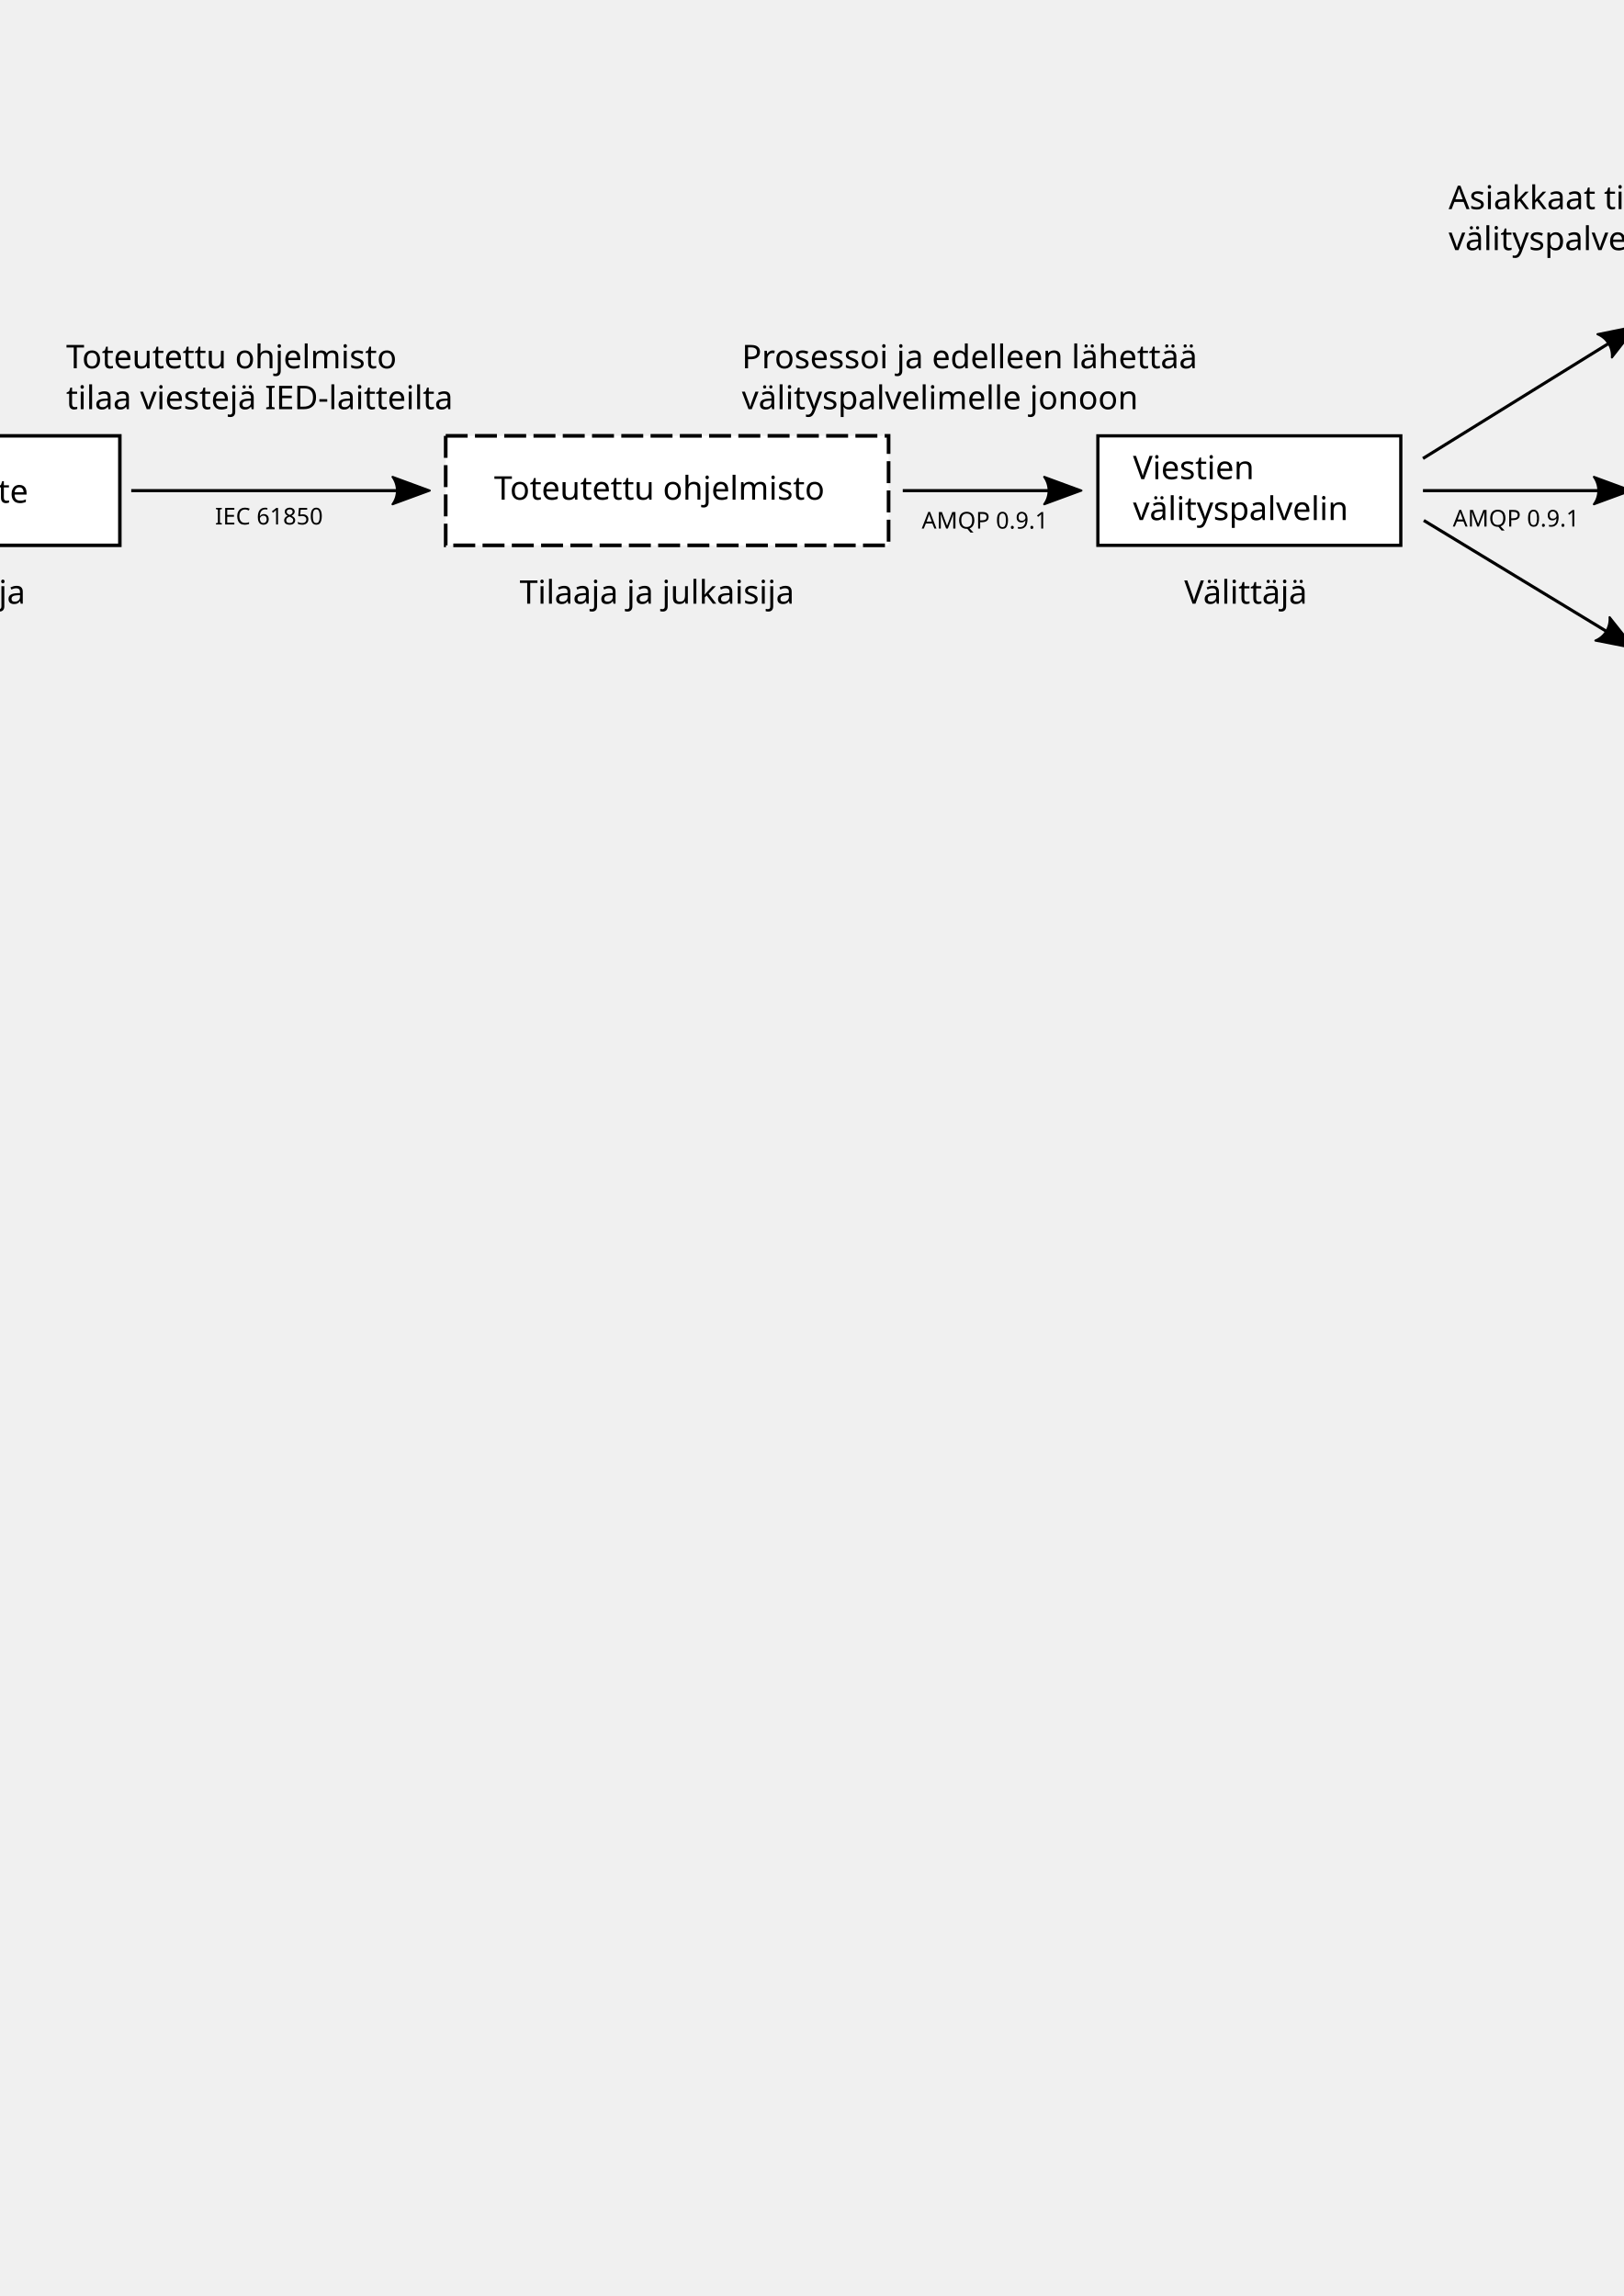
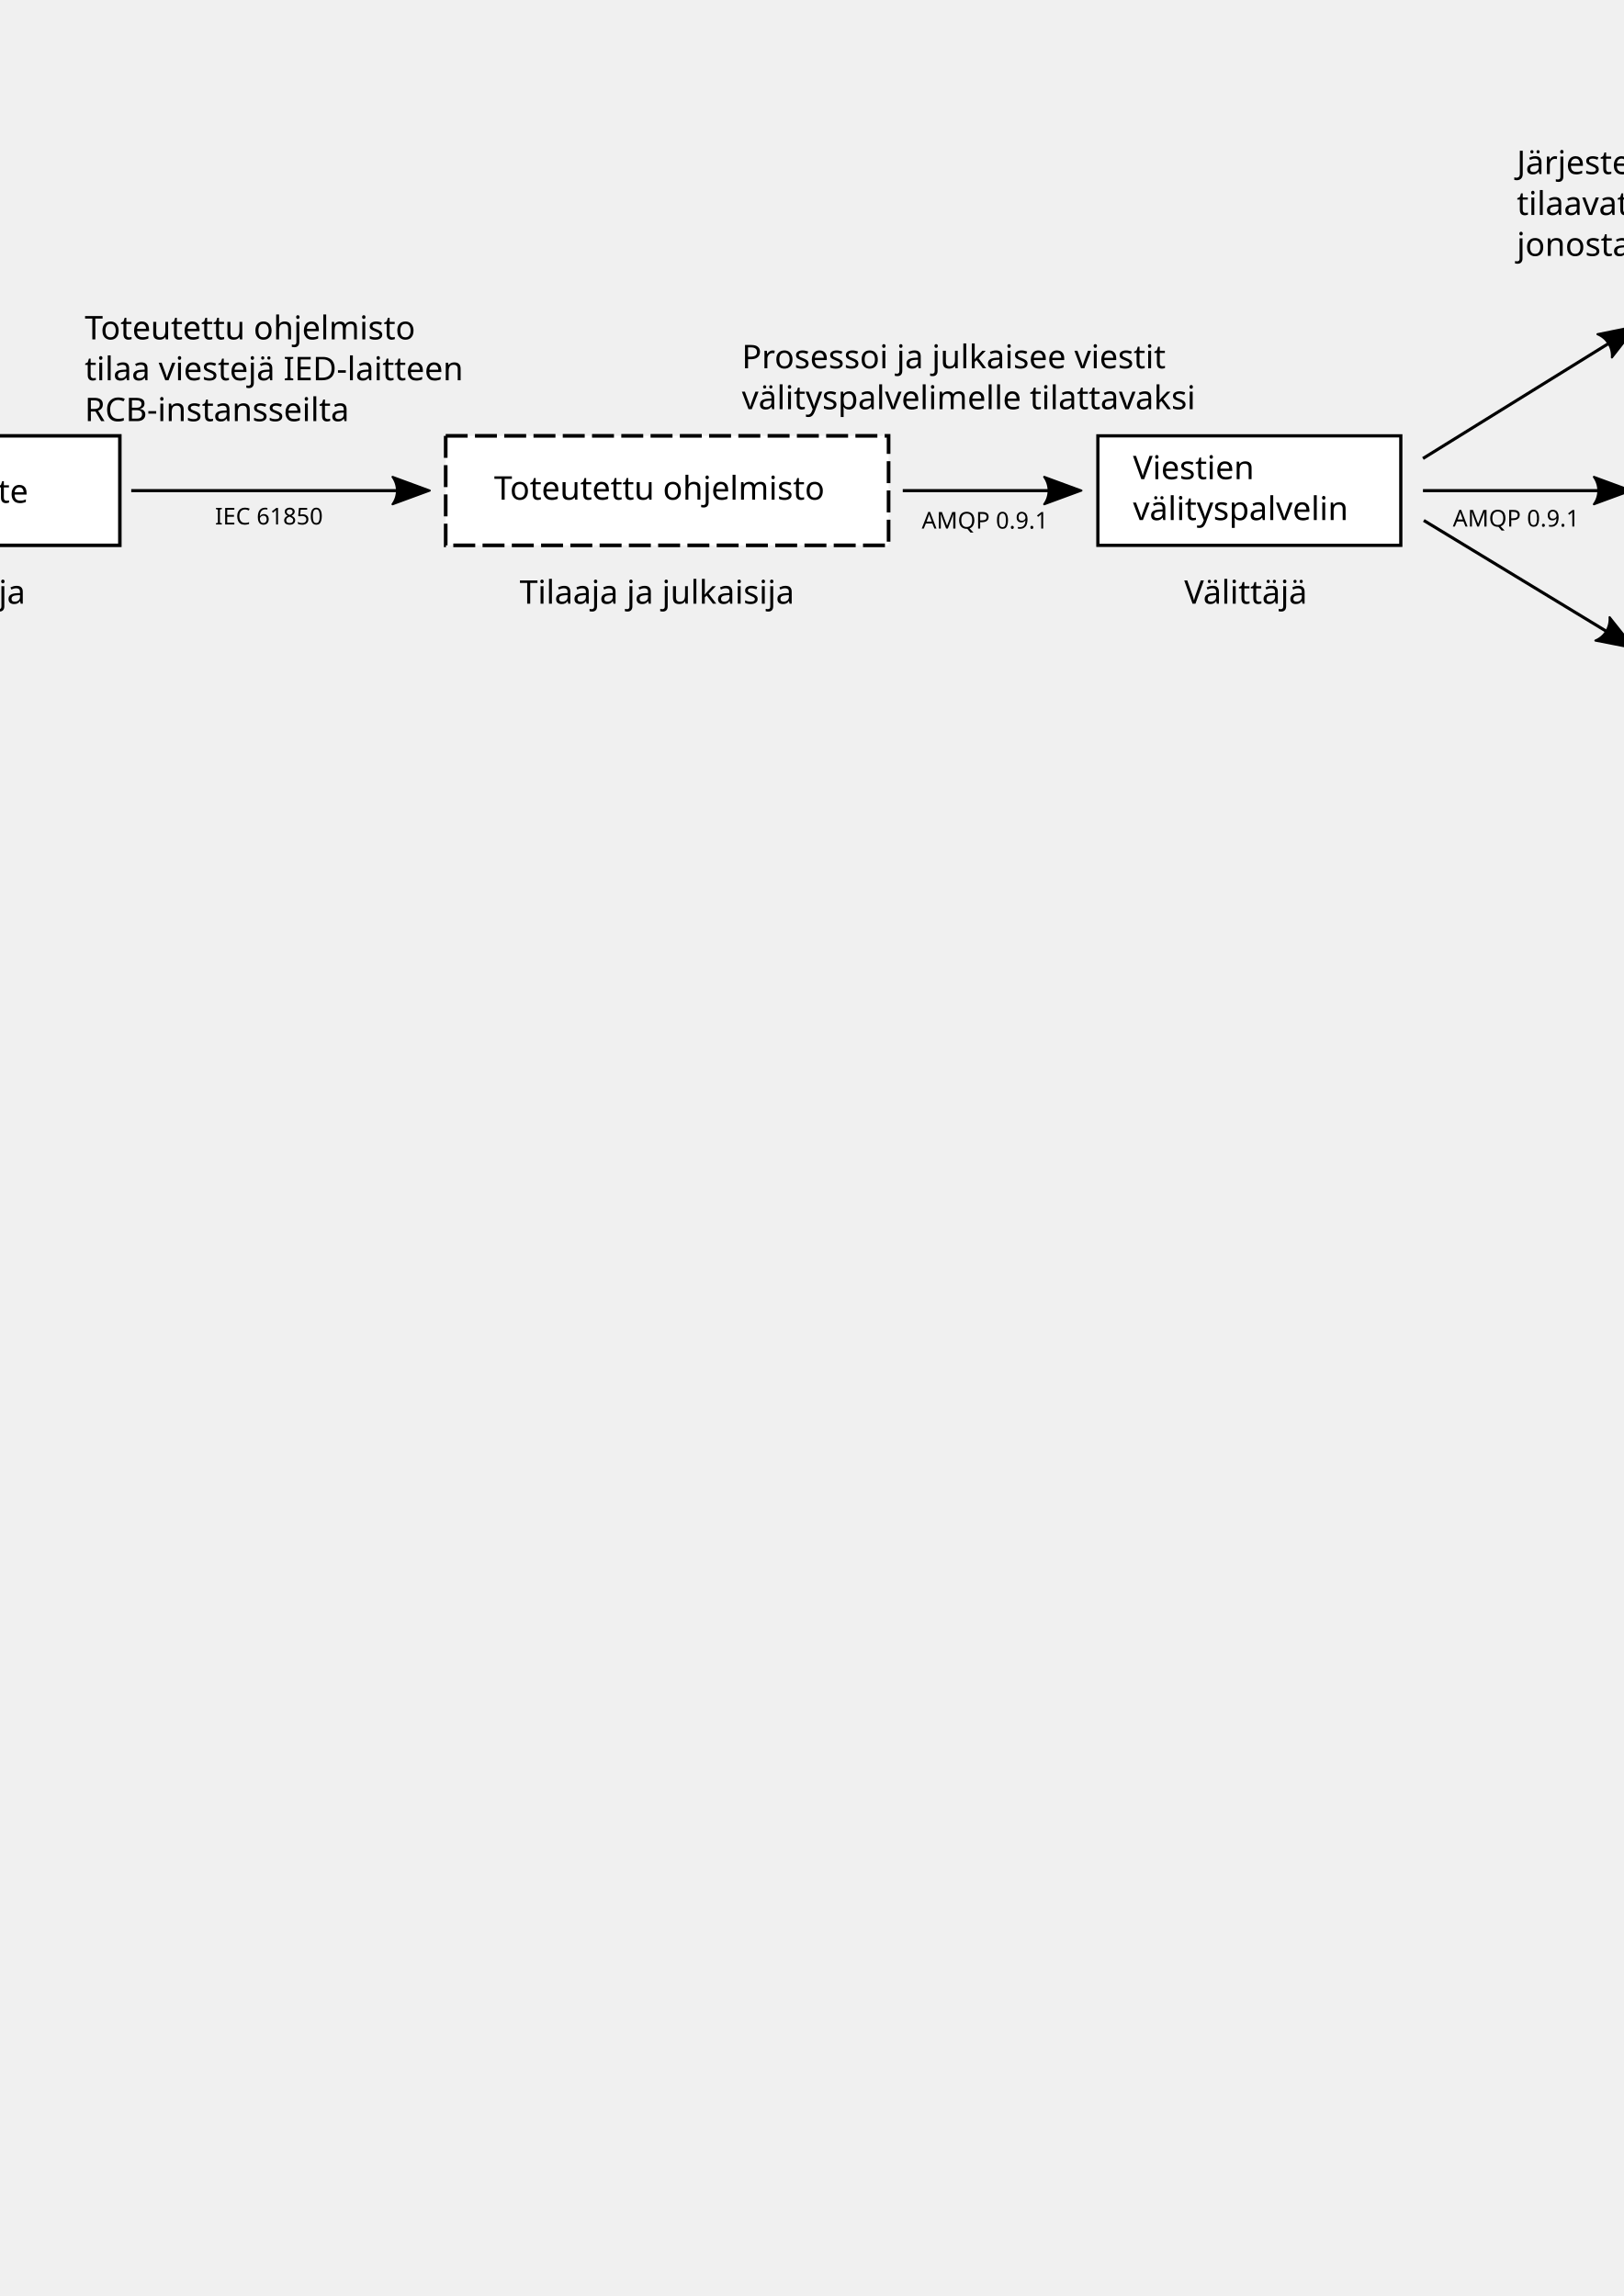
<svg xmlns="http://www.w3.org/2000/svg" width="210mm" height="297mm" viewBox="0 0 210 297" version="1.1" id="svg8">
  <defs id="defs2">
    <marker style="overflow:visible;" id="marker4064" refX="0.0" refY="0.0" orient="auto">
      <path transform="scale(1.1) rotate(180) translate(1,0)" d="M 8.719,4.034 L -2.207,0.016 L 8.719,-4.002 C 6.973,-1.63 6.983,1.616 8.719,4.034 z " style="fill-rule:evenodd;stroke-width:0.625;stroke-linejoin:round;stroke:#000000;stroke-opacity:1;fill:#000000;fill-opacity:1" id="path4062" />
    </marker>
    <marker orient="auto" refY="0.0" refX="0.0" id="marker3662" style="overflow:visible;">
      <path id="path3660" style="fill-rule:evenodd;stroke-width:0.625;stroke-linejoin:round;stroke:#000000;stroke-opacity:1;fill:#000000;fill-opacity:1" d="M 8.719,4.034 L -2.207,0.016 L 8.719,-4.002 C 6.973,-1.63 6.983,1.616 8.719,4.034 z " transform="scale(1.1) rotate(180) translate(1,0)" />
    </marker>
    <marker style="overflow:visible;" id="marker3051" refX="0.0" refY="0.0" orient="auto">
      <path transform="scale(1.1) rotate(180) translate(1,0)" d="M 8.719,4.034 L -2.207,0.016 L 8.719,-4.002 C 6.973,-1.63 6.983,1.616 8.719,4.034 z " style="fill-rule:evenodd;stroke-width:0.625;stroke-linejoin:round;stroke:#000000;stroke-opacity:1;fill:#000000;fill-opacity:1" id="path3049" />
    </marker>
    <marker style="overflow:visible;" id="marker2359" refX="0.0" refY="0.0" orient="auto">
      <path transform="scale(1.1) rotate(180) translate(1,0)" d="M 8.719,4.034 L -2.207,0.016 L 8.719,-4.002 C 6.973,-1.63 6.983,1.616 8.719,4.034 z " style="fill-rule:evenodd;stroke-width:0.625;stroke-linejoin:round;stroke:#000000;stroke-opacity:1;fill:#000000;fill-opacity:1" id="path2357" />
    </marker>
    <marker style="overflow:visible;" id="marker1793" refX="0.0" refY="0.0" orient="auto">
      <path transform="scale(1.1) rotate(180) translate(1,0)" d="M 8.719,4.034 L -2.207,0.016 L 8.719,-4.002 C 6.973,-1.63 6.983,1.616 8.719,4.034 z " style="fill-rule:evenodd;stroke-width:0.625;stroke-linejoin:round;stroke:#000000;stroke-opacity:1;fill:#000000;fill-opacity:1" id="path1791" />
    </marker>
    <marker style="overflow:visible;" id="marker1771" refX="0.0" refY="0.0" orient="auto">
      <path transform="scale(1.1) rotate(180) translate(1,0)" d="M 8.719,4.034 L -2.207,0.016 L 8.719,-4.002 C 6.973,-1.63 6.983,1.616 8.719,4.034 z " style="fill-rule:evenodd;stroke-width:0.625;stroke-linejoin:round;stroke:#000000;stroke-opacity:1;fill:#000000;fill-opacity:1" id="path1769" />
    </marker>
    <marker orient="auto" refY="0.0" refX="0.0" id="Arrow2Lend" style="overflow:visible;">
      <path id="path1508" style="fill-rule:evenodd;stroke-width:0.625;stroke-linejoin:round;stroke:#000000;stroke-opacity:1;fill:#000000;fill-opacity:1" d="M 8.719,4.034 L -2.207,0.016 L 8.719,-4.002 C 6.973,-1.63 6.983,1.616 8.719,4.034 z " transform="scale(1.1) rotate(180) translate(1,0)" />
    </marker>
  </defs>
  <g id="layer1">
    <rect style="opacity:1;fill:#ffffff;fill-opacity:1;fill-rule:evenodd;stroke:#000000;stroke-width:0.473;stroke-linecap:butt;stroke-linejoin:miter;stroke-miterlimit:4;stroke-dasharray:2.839,0.946;stroke-dashoffset:0;stroke-opacity:1;paint-order:normal" id="rect1421" width="57.28" height="14.165" x="57.644" y="56.378" />
    <text xml:space="preserve" style="font-style:normal;font-weight:normal;font-size:4.233px;line-height:1.25;font-family:sans-serif;letter-spacing:0px;word-spacing:0px;fill:#000000;fill-opacity:1;stroke:none;stroke-width:0.265" x="63.894" y="64.629" id="text1393">
      <tspan x="63.894" y="64.629" style="stroke-width:0.265" id="tspan1395">Toteutettu ohjelmisto</tspan>
    </text>
    <g id="g1437" transform="translate(9.951519)">
      <g id="g1430">
        <rect style="opacity:1;fill:#ffffff;fill-opacity:1;fill-rule:evenodd;stroke:#000000;stroke-width:0.417;stroke-linecap:butt;stroke-linejoin:miter;stroke-miterlimit:4;stroke-dasharray:none;stroke-dashoffset:0;stroke-opacity:1;paint-order:normal" id="rect1417" width="39.18" height="14.165" x="132.04" y="56.378" />
      </g>
      <text id="text1401" y="61.983" x="136.582" style="font-style:normal;font-weight:normal;font-size:4.233px;line-height:1.25;font-family:sans-serif;letter-spacing:0px;word-spacing:0px;fill:#000000;fill-opacity:1;stroke:none;stroke-width:0.265" xml:space="preserve">
        <tspan style="stroke-width:0.265" y="61.983" x="136.582" id="tspan1399">Viestien</tspan>
        <tspan id="tspan1403" style="stroke-width:0.265" y="67.274" x="136.582">välityspalvelin</tspan>
      </text>
    </g>
    <g id="g1453">
      <rect y="56.378" x="-23.52" height="14.165" width="39.021" id="rect1415" style="opacity:1;fill:#ffffff;fill-opacity:1;fill-rule:evenodd;stroke:#000000;stroke-width:0.45;stroke-linecap:butt;stroke-linejoin:miter;stroke-miterlimit:4;stroke-dasharray:none;stroke-dashoffset:0;stroke-opacity:1;paint-order:normal" />
      <text id="text1407" y="65.039" x="-13.067" style="font-style:normal;font-weight:normal;font-size:4.233px;line-height:1.25;font-family:sans-serif;letter-spacing:0px;word-spacing:0px;fill:#000000;fill-opacity:1;stroke:none;stroke-width:0.265" xml:space="preserve">
        <tspan style="stroke-width:0.265" y="65.039" x="-13.067" id="tspan1405">IED-laite</tspan>
      </text>
    </g>
    <rect style="opacity:1;fill:#ffffff;fill-opacity:1;fill-rule:evenodd;stroke:#000000;stroke-width:0.415;stroke-linecap:butt;stroke-linejoin:miter;stroke-miterlimit:4;stroke-dasharray:none;stroke-dashoffset:0;stroke-opacity:1;paint-order:normal" id="rect1423" width="42.37" height="13.771" x="212.8" y="56.575" />
-     <text xml:space="preserve" style="font-style:normal;font-weight:normal;font-size:4.233px;line-height:1.25;font-family:sans-serif;letter-spacing:0px;word-spacing:0px;fill:#000000;fill-opacity:1;stroke:none;stroke-width:0.265" x="215.101" y="64.629" id="text1411">
-       <tspan x="215.101" y="64.629" style="stroke-width:0.265" id="tspan1413">Tilaava ohjelmisto</tspan>
+     <text xml:space="preserve" style="font-style:normal;font-weight:normal;font-size:4.233px;line-height:1.25;font-family:sans-serif;letter-spacing:0px;word-spacing:0px;fill:#000000;fill-opacity:1;stroke:none;stroke-width:0.265" x="220.456" y="64.629" id="text1411">
+       <tspan x="220.456" y="64.629" style="stroke-width:0.265" id="tspan1413">Komponentti</tspan>
    </text>
    <path style="fill:none;stroke:#000000;stroke-width:0.4;stroke-linecap:butt;stroke-linejoin:miter;stroke-opacity:1;marker-end:url(#Arrow2Lend);stroke-miterlimit:4;stroke-dasharray:none" d="M 16.972,63.465 H 55.048" id="path1485" />
-     <text xml:space="preserve" style="font-style:normal;font-weight:normal;font-size:4.233px;line-height:1.25;font-family:sans-serif;letter-spacing:0px;word-spacing:0px;fill:#000000;fill-opacity:1;stroke:none;stroke-width:0.265" x="8.553" y="47.638" id="text2343">
-       <tspan id="tspan2341" x="8.553" y="47.638" style="stroke-width:0.265">Toteutettu ohjelmisto</tspan>
-       <tspan x="8.553" y="52.929" style="stroke-width:0.265" id="tspan2345">tilaa viestejä IED-laitteilta</tspan>
+     <text xml:space="preserve" style="font-style:normal;font-weight:normal;font-size:4.233px;line-height:1.25;font-family:sans-serif;letter-spacing:0px;word-spacing:0px;fill:#000000;fill-opacity:1;stroke:none;stroke-width:0.265" x="10.958" y="43.896" id="text2343">
+       <tspan id="tspan2341" x="10.958" y="43.896" style="stroke-width:0.265">Toteutettu ohjelmisto</tspan>
+       <tspan x="10.958" y="49.187" style="stroke-width:0.265" id="tspan2345">tilaa viestejä IED-laitteen</tspan>
+       <tspan x="10.958" y="54.479" style="stroke-width:0.265" id="tspan924">RCB-instansseilta</tspan>
    </text>
    <path id="path2355" d="m 116.757,63.465 h 22.573" style="fill:none;stroke:#000000;stroke-width:0.4;stroke-linecap:butt;stroke-linejoin:miter;stroke-opacity:1;marker-end:url(#marker2359);stroke-miterlimit:4;stroke-dasharray:none" />
    <text xml:space="preserve" style="font-style:normal;font-weight:normal;font-size:4.233px;line-height:1.25;font-family:sans-serif;letter-spacing:0px;word-spacing:0px;fill:#000000;fill-opacity:1;stroke:none;stroke-width:0.265" x="95.95" y="47.638" id="text3011">
-       <tspan id="tspan3009" x="95.95" y="47.638" style="stroke-width:0.265">Prosessoi ja edelleen lähettää</tspan>
-       <tspan x="95.95" y="52.929" style="stroke-width:0.265" id="tspan3013">välityspalvelimelle jonoon</tspan>
+       <tspan id="tspan3009" x="95.95" y="47.638" style="stroke-width:0.265">Prosessoi ja julkaisee viestit</tspan>
+       <tspan x="95.95" y="52.929" style="stroke-width:0.265" id="tspan3013">välityspalvelimelle tilattavaksi</tspan>
    </text>
    <rect y="35.975" x="212.8" height="13.771" width="42.37" id="rect3015" style="opacity:1;fill:#ffffff;fill-opacity:1;fill-rule:evenodd;stroke:#000000;stroke-width:0.415;stroke-linecap:butt;stroke-linejoin:miter;stroke-miterlimit:4;stroke-dasharray:none;stroke-dashoffset:0;stroke-opacity:1;paint-order:normal" />
-     <text id="text3021" y="44.029" x="215.101" style="font-style:normal;font-weight:normal;font-size:4.233px;line-height:1.25;font-family:sans-serif;letter-spacing:0px;word-spacing:0px;fill:#000000;fill-opacity:1;stroke:none;stroke-width:0.265" xml:space="preserve">
-       <tspan id="tspan4740" style="stroke-width:0.265" y="44.029" x="215.101">Tilaava ohjelmisto</tspan>
+     <text id="text3021" y="44.029" x="220.456" style="font-style:normal;font-weight:normal;font-size:4.233px;line-height:1.25;font-family:sans-serif;letter-spacing:0px;word-spacing:0px;fill:#000000;fill-opacity:1;stroke:none;stroke-width:0.265" xml:space="preserve">
+       <tspan id="tspan4740" style="stroke-width:0.265" y="44.029" x="220.456">Komponentti</tspan>
    </text>
    <rect y="76.23" x="212.8" height="13.771" width="42.37" id="rect3025" style="opacity:1;fill:#ffffff;fill-opacity:1;fill-rule:evenodd;stroke:#000000;stroke-width:0.415;stroke-linecap:butt;stroke-linejoin:miter;stroke-miterlimit:4;stroke-dasharray:none;stroke-dashoffset:0;stroke-opacity:1;paint-order:normal" />
-     <text id="text3031" y="84.283" x="215.101" style="font-style:normal;font-weight:normal;font-size:4.233px;line-height:1.25;font-family:sans-serif;letter-spacing:0px;word-spacing:0px;fill:#000000;fill-opacity:1;stroke:none;stroke-width:0.265" xml:space="preserve">
-       <tspan id="tspan3029" style="stroke-width:0.265" y="84.283" x="215.101">Tilaava ohjelmisto</tspan>
+     <text id="text3031" y="84.283" x="220.456" style="font-style:normal;font-weight:normal;font-size:4.233px;line-height:1.25;font-family:sans-serif;letter-spacing:0px;word-spacing:0px;fill:#000000;fill-opacity:1;stroke:none;stroke-width:0.265" xml:space="preserve">
+       <tspan id="tspan3029" style="stroke-width:0.265" y="84.283" x="220.456">Komponentti</tspan>
    </text>
    <path id="path3047" d="m 184.037,63.465 h 26.389" style="fill:none;stroke:#000000;stroke-width:0.4;stroke-linecap:butt;stroke-linejoin:miter;stroke-miterlimit:4;stroke-dasharray:none;stroke-opacity:1;marker-end:url(#marker3051)" />
    <path style="fill:none;stroke:#000000;stroke-width:0.4;stroke-linecap:butt;stroke-linejoin:miter;stroke-miterlimit:4;stroke-dasharray:none;stroke-opacity:1;marker-end:url(#marker3662)" d="m 184.037,59.308 27.145,-16.82" id="path3658" />
    <path id="path4060" d="m 184.144,67.322 26.767,16.253" style="fill:none;stroke:#000000;stroke-width:0.4;stroke-linecap:butt;stroke-linejoin:miter;stroke-miterlimit:4;stroke-dasharray:none;stroke-opacity:1;marker-end:url(#marker4064)" />
-     <text xml:space="preserve" style="font-style:normal;font-weight:normal;font-size:4.233px;line-height:1.25;font-family:sans-serif;letter-spacing:0px;word-spacing:0px;fill:#000000;fill-opacity:1;stroke:none;stroke-width:0.265" x="187.356" y="27.058" id="text4734">
-       <tspan id="tspan4732" x="187.356" y="27.058" style="stroke-width:0.265">Asiakkaat tilaavat viestejä</tspan>
-       <tspan x="187.356" y="32.349" style="stroke-width:0.265" id="tspan4736">välityspalvelimen jonosta</tspan>
+     <text xml:space="preserve" style="font-style:normal;font-weight:normal;font-size:4.233px;line-height:1.25;font-family:sans-serif;letter-spacing:0px;word-spacing:0px;fill:#000000;fill-opacity:1;stroke:none;stroke-width:0.265" x="196.176" y="22.514" id="text4734">
+       <tspan id="tspan4732" x="196.176" y="22.514" style="stroke-width:0.265">Järjestelmän muut komponentit</tspan>
+       <tspan x="196.176" y="27.806" style="stroke-width:0.265" id="tspan4736">tilaavat viestejä välityspalvelimen</tspan>
+       <tspan x="196.176" y="33.098" style="stroke-width:0.265" id="tspan922">jonosta</tspan>
    </text>
    <text xml:space="preserve" style="font-style:normal;font-weight:normal;font-size:4.233px;line-height:1.25;font-family:sans-serif;letter-spacing:0px;word-spacing:0px;fill:#000000;fill-opacity:1;stroke:none;stroke-width:0.265" x="-13.885" y="78.091" id="text4774">
      <tspan id="tspan4772" x="-13.885" y="78.091" style="stroke-width:0.265">Julkaisija</tspan>
    </text>
    <text xml:space="preserve" style="font-style:normal;font-weight:normal;font-size:4.233px;line-height:1.25;font-family:sans-serif;letter-spacing:0px;word-spacing:0px;fill:#000000;fill-opacity:1;stroke:none;stroke-width:0.265" x="67.198" y="78.091" id="text4778">
      <tspan id="tspan4776" x="67.198" y="78.091" style="stroke-width:0.265">Tilaaja ja julkaisija</tspan>
    </text>
    <text xml:space="preserve" style="font-style:normal;font-weight:normal;font-size:4.233px;line-height:1.25;font-family:sans-serif;letter-spacing:0px;word-spacing:0px;fill:#000000;fill-opacity:1;stroke:none;stroke-width:0.265" x="153.159" y="78.091" id="text4782">
      <tspan id="tspan4780" x="153.159" y="78.091" style="stroke-width:0.265">Välittäjä</tspan>
    </text>
    <text xml:space="preserve" style="font-style:normal;font-weight:normal;font-size:4.233px;line-height:1.25;font-family:sans-serif;letter-spacing:0px;word-spacing:0px;fill:#000000;fill-opacity:1;stroke:none;stroke-width:0.265" x="226.329" y="97.671" id="text4786">
      <tspan id="tspan4784" x="226.329" y="97.671" style="stroke-width:0.265">Tilaajat</tspan>
    </text>
    <text xml:space="preserve" style="font-style:normal;font-weight:normal;font-size:3.006px;line-height:1.25;font-family:sans-serif;letter-spacing:0px;word-spacing:0px;fill:#000000;fill-opacity:1;stroke:none;stroke-width:0.188" x="119.212" y="68.375" id="text4826">
      <tspan id="tspan4824" x="119.212" y="68.375" style="stroke-width:0.188">AMQP 0.9.1</tspan>
    </text>
    <text id="text4830" y="68.108" x="187.9" style="font-style:normal;font-weight:normal;font-size:3.006px;line-height:1.25;font-family:sans-serif;letter-spacing:0px;word-spacing:0px;fill:#000000;fill-opacity:1;stroke:none;stroke-width:0.188" xml:space="preserve">
      <tspan style="stroke-width:0.188" y="68.108" x="187.9" id="tspan4828">AMQP 0.9.1</tspan>
    </text>
    <text id="text4834" y="67.841" x="27.806" style="font-style:normal;font-weight:normal;font-size:3.006px;line-height:1.25;font-family:sans-serif;letter-spacing:0px;word-spacing:0px;fill:#000000;fill-opacity:1;stroke:none;stroke-width:0.188" xml:space="preserve">
      <tspan style="stroke-width:0.188" y="67.841" x="27.806" id="tspan4832">IEC 61850</tspan>
    </text>
  </g>
</svg>
